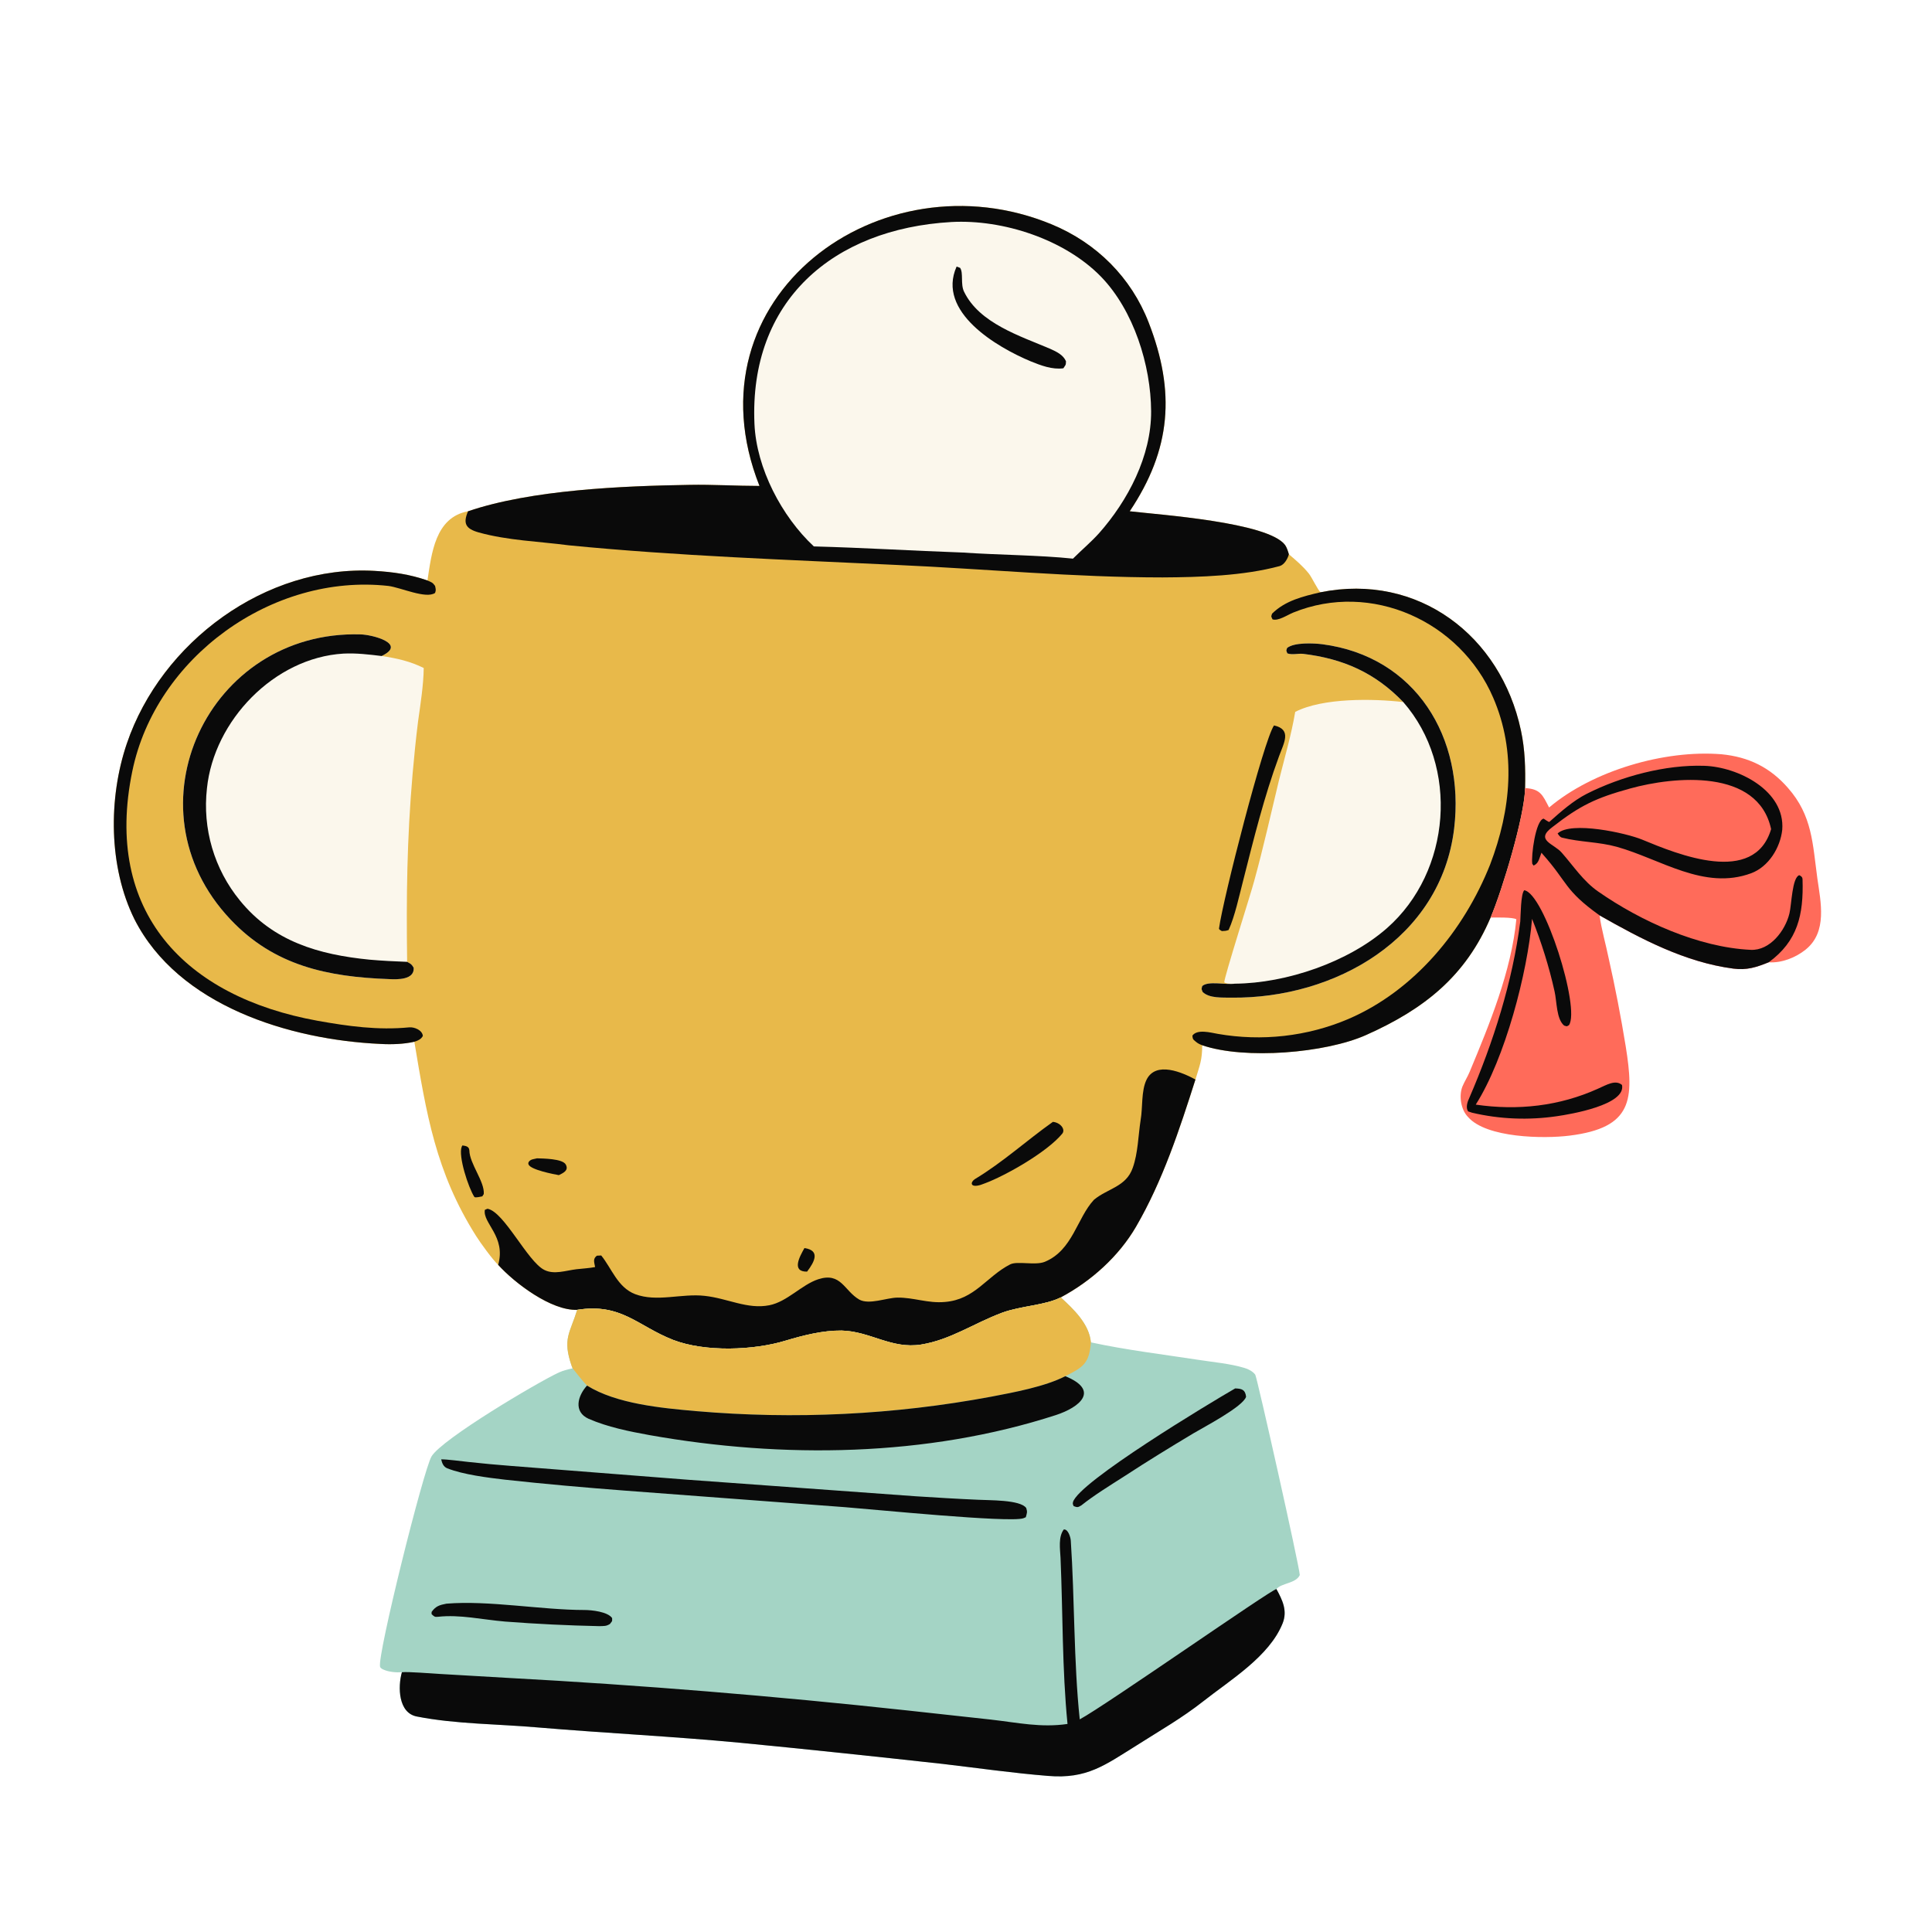
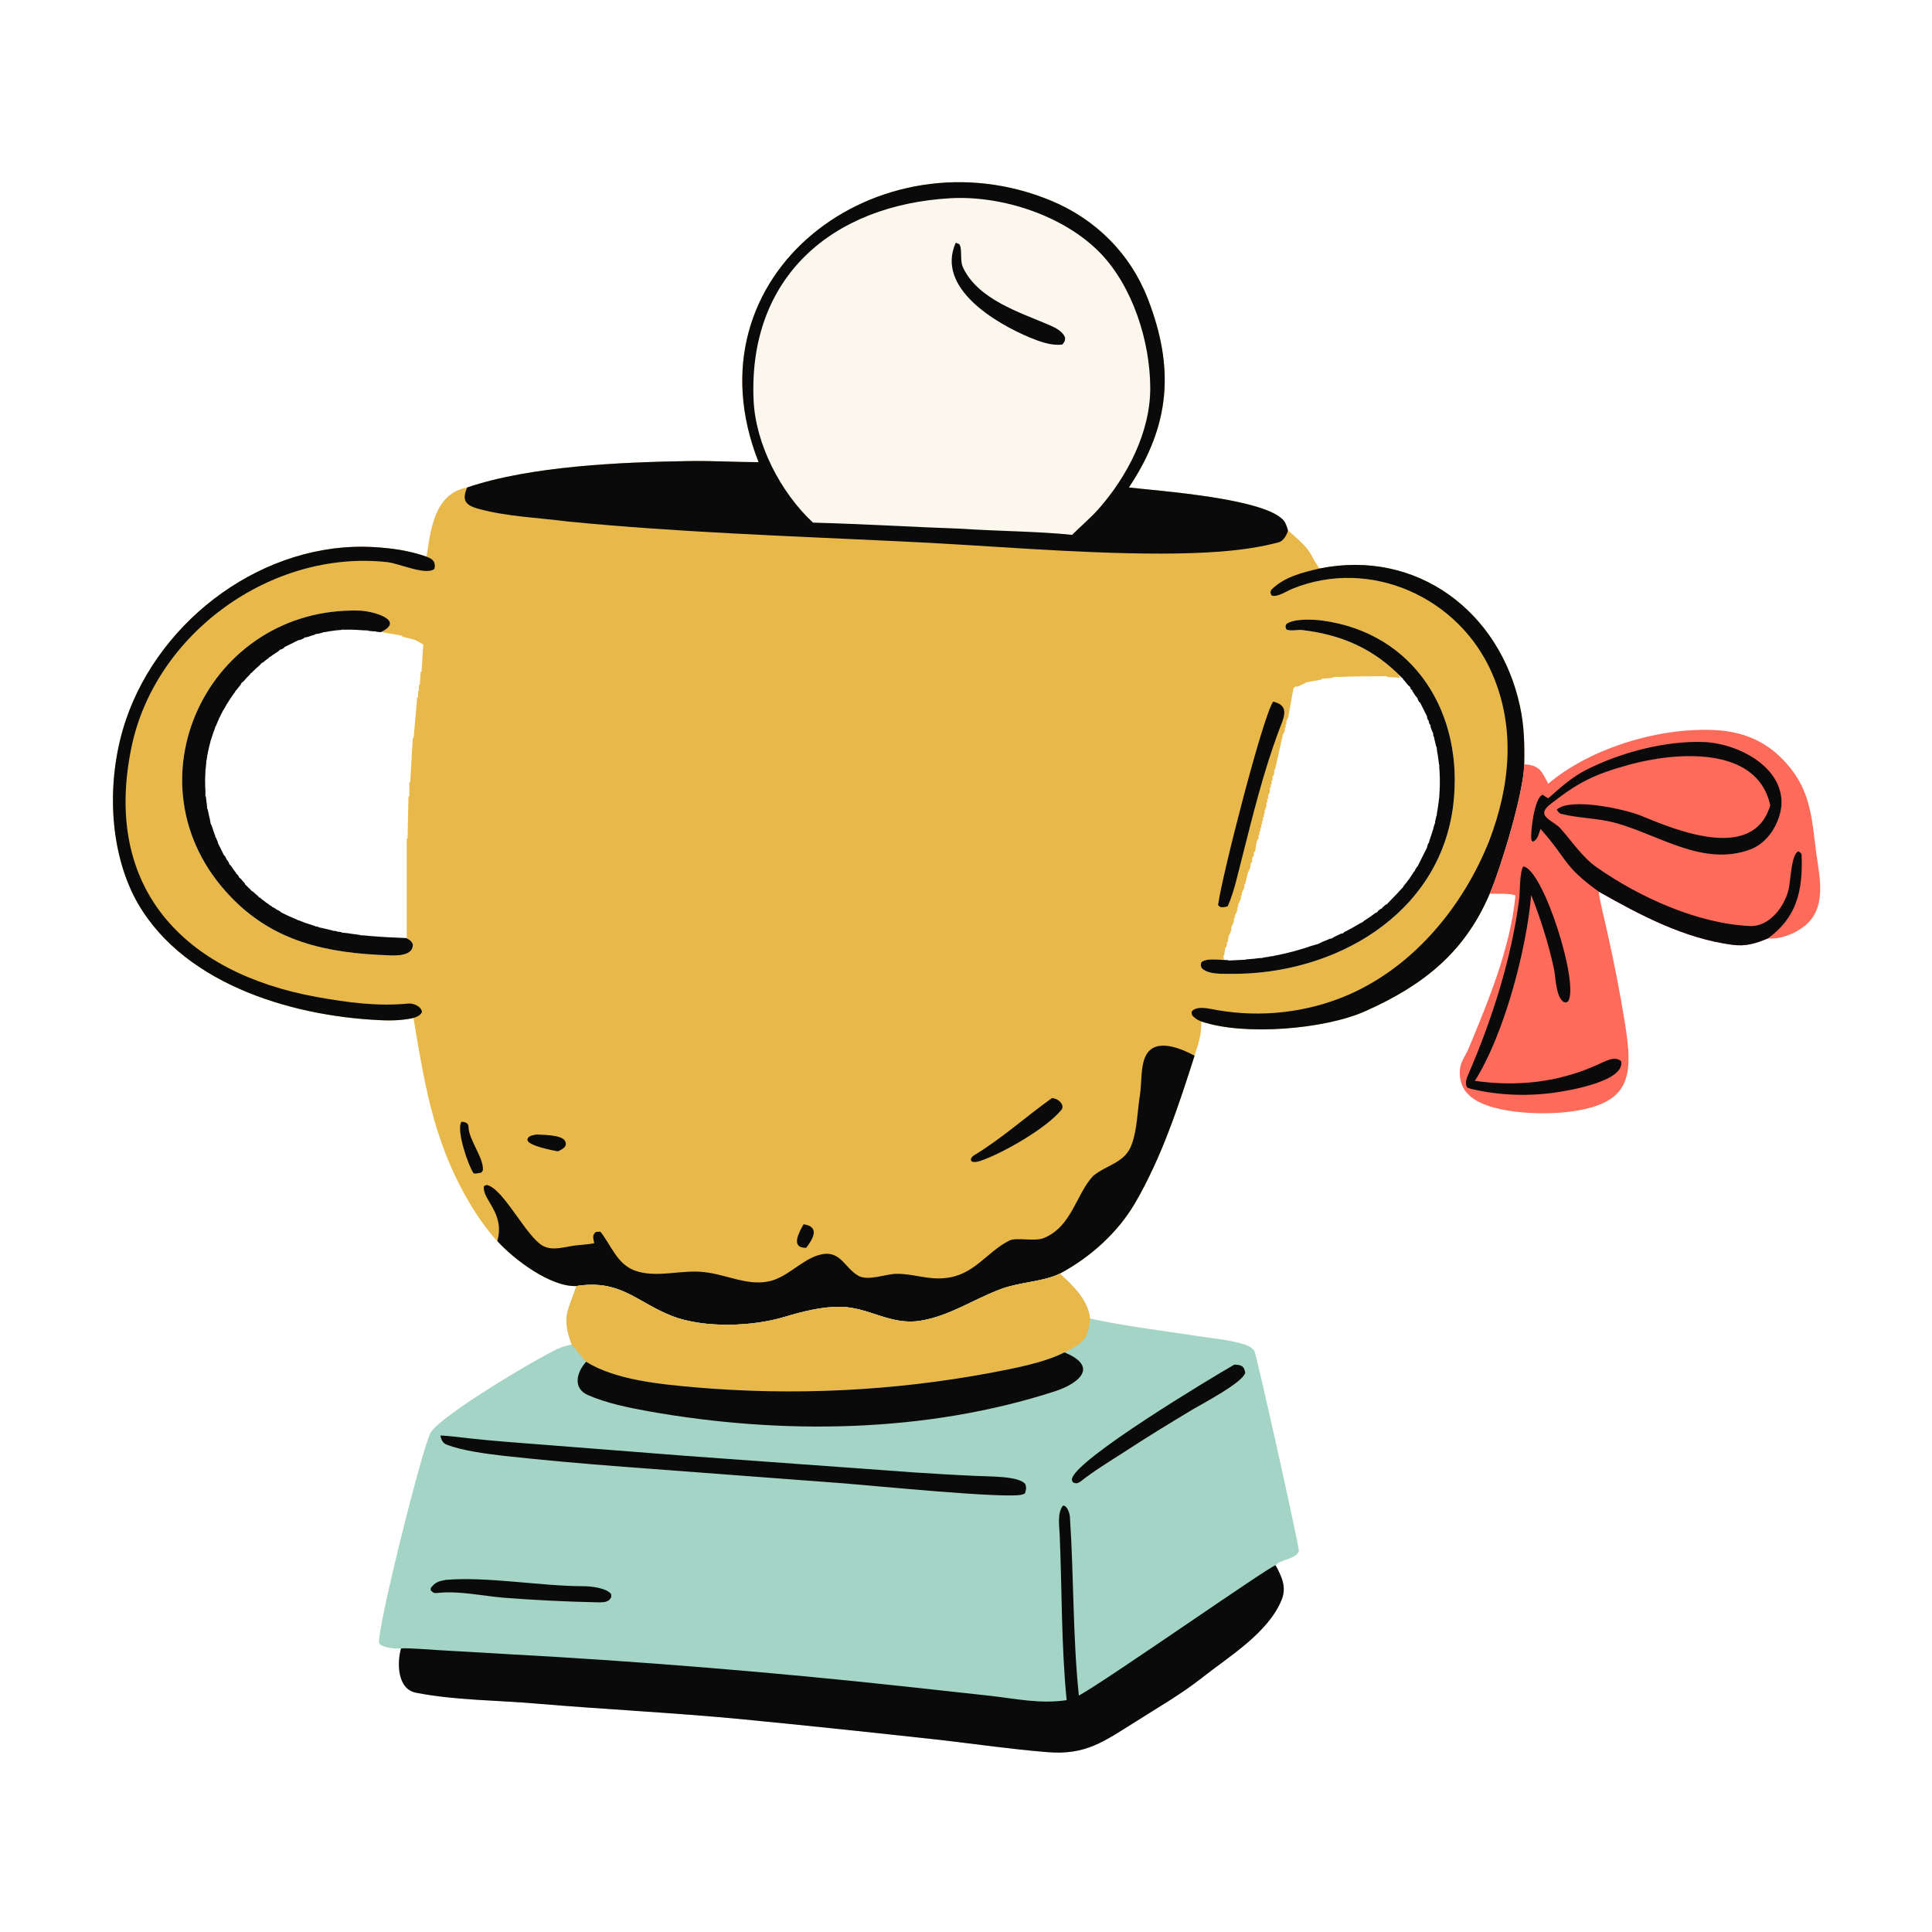
- <svg xmlns="http://www.w3.org/2000/svg" viewBox="100 19 885 885">
-   <path fill="#e8b94a" d="M447.9 241.6C413.7 155.2 503.4 89.3 581.8 121.8C602.3 130.3 618.2 146.1 626.2 166.8C638.5 198.5 636.5 224.8 617.5 253.2C631.1 254.8 681 258.2 688.7 268.7C689.5 269.9 690 271.5 690.4 272.9C693.7 275.7 696.9 278.4 699.6 281.8C701 283.6 703.6 289.2 704.9 290.3C749.6 281.3 787.5 310.2 796.7 353.6C798.6 362.4 798.8 371.1 798.6 380C798.4 392.8 788.1 426.9 782.8 439.3C771.4 466.1 752.5 481.2 725.8 493.1C707.3 501.4 670.2 504.5 650.7 497.8C650.7 504.6 649.6 506.9 647.6 513.5C640.3 536.4 632.6 559.9 620.4 580.9C612.5 594.5 599.8 605.9 585.9 613.3C578.6 617 567.9 617.1 559.1 620.3C546.2 625.1 535.5 632.7 522 634.9C508.4 637.1 498.6 628.8 485.5 628.5C476.9 628.4 467.9 630.7 459.9 633.1C445.2 637.6 423 638.4 408.4 632.8C392 626.4 384.7 615.8 364.4 619C352.6 619.5 335.8 606.8 328.2 598.4C325.7 596.1 319.9 588.1 318.1 585.2C299.5 555.8 295.3 529 289.8 496.2C285 497.3 279.3 497.5 274.3 497.2C232.6 495.3 181.7 479.7 161.6 440.1C149.7 416.1 149.6 384.6 158.1 359.6C173.9 313.1 221.7 277.7 271.5 280.5C280.1 281 287.8 282.1 295.8 284.9C297.7 272.6 299.3 256 314.4 253.2C343.5 243.3 385.3 241.6 416 241.1C426.1 240.9 437.5 241.6 447.9 241.6Z" />
+ <svg xmlns="http://www.w3.org/2000/svg" viewBox="100.4 29.9 885 885">
+   <defs>
+     <clipPath id="cup-gap1" clipPathUnits="userSpaceOnUse">
+       <path clip-rule="evenodd" d="M90 9H995V914H90ZM256.9 316.3L263.3 316.3L263.3 316.7L269 316.7L269 317.1L275 317.5L275.8 318.3L275.4 319.5L284.6 321.1L284.6 321.5L290.7 323.1L294.3 325.1L293.5 337.6L293.1 337.6L292.7 343.6L292.3 343.6L292.3 346.4L291.9 346.4L291.9 349.3L291.5 349.3L289.9 367.8L289.5 367.8L288.3 388.3L287.9 388.3L287.9 394.7L287.5 394.7L287.1 414L286.7 414L286.7 459.5L287.5 460.3L286.3 461.5L281 461.5L281 461.1L274.2 461.1L274.2 460.7L262.1 459.9L262.1 459.5L259.3 459.5L259.3 459.1L256.9 459.1L256.9 458.7L247.6 457.1L247.6 456.7L244.8 456.3L244.8 455.9L243.6 455.9L243.6 455.5L242.4 455.5L242.4 455.1L241.2 455.1L238.8 453.9L236.8 453.5L234.4 451.8L233.2 451.8L229.1 449.8L228.7 449L227.1 448.6L226.7 447.8L225.1 447.4L223.1 445.4L221.1 444.6L219.9 443L219.1 443L216.7 440.2L215.9 440.2L210.6 434.9L210.6 434.1L207.8 431.7L207.8 430.9L206.6 430.1L205.8 428.1L203.4 425.7L203 424.1L201 421.7L198.2 416L198.2 414.8L196.9 413.2L196.9 412L196.5 412L196.5 410.8L196.1 410.8L196.1 409.6L194.9 407.2L194.1 402.4L193.7 402.4L192.9 394.7L192.5 394.7L192.9 378.2L193.3 378.2L193.3 375.8L193.7 375.8L194.9 369L195.3 369L196.9 362.9L198.6 360.5L198.6 359.3L200.6 355.3L201.4 354.9L202.2 352.5L203 352.1L203 351.3L203.8 350.9L203.8 350.1L204.6 349.7L206.2 346.4L207.8 345.2L209 342.8L213 339.2L213 338.4L215.9 335.6L216.7 335.6L220.3 331.6L222.7 330.4L223.9 328.8L224.7 328.8L225.1 327.9L225.9 327.9L228.7 325.5L230.3 325.1L230.7 324.3L237.2 321.1L238.4 321.1L240 319.9L242.8 319.5L245.2 318.3L248.4 317.9L248.4 317.5L256.9 316.7Z" />
+     </clipPath>
+     <clipPath id="cup-gap1i" clipPathUnits="userSpaceOnUse">
+       <path clip-rule="evenodd" d="M90 9H995V914H90ZM256.9 318.3L269 318.7L269 319.1L272.6 319.1L272.6 319.5L275 319.5L275 319.9L277 319.5L277.4 320.3L279.4 319.9L279.8 320.7L281.8 320.7L281.8 321.1L283 320.7L283.4 321.5L284.6 321.1L285 321.9L289.9 323.1L292.7 324.7L293.5 324.3L293.9 326.3L294.3 326.3L293.9 330.4L293.5 330.4L293.9 333.6L293.1 334.8L293.5 337.6L292.7 338.4L292.7 340L293.1 340L292.3 341.2L292.7 343.6L291.9 344.4L292.3 346.4L291.5 347.3L291.5 348.9L291.9 348.9L291.1 350.1L291.5 352.9L290.7 353.7L291.1 356.1L290.3 357.3L290.7 359.7L289.9 360.9L290.3 363.7L289.5 365L289.5 367L289.9 367L289.5 369L289.1 369L289.5 372.2L288.7 373.4L289.1 377L288.3 378.6L288.7 382.3L287.9 383.5L288.3 388.3L287.5 389.9L287.5 393.1L287.9 393.1L287.5 396.7L287.1 396.7L287.5 402.8L287.1 402.8L287.1 405.2L286.7 405.2L287.1 414L286.7 414L286.7 417.7L286.3 417.7L286.3 430.9L286.7 430.9L286.3 459.5L265.3 458.3L265.3 457.9L256.9 457.1L256.9 456.7L254.9 456.7L254.9 456.3L252.9 456.3L252.9 455.9L246.4 454.7L246.4 454.3L244.8 454.3L244.8 453.9L240 452.6L239.2 451.8L236.8 451.4L234.4 449.8L233.2 449.8L229.1 447.8L228.7 447L227.1 446.6L226.7 445.8L225.1 445.4L224.7 444.6L223.9 444.6L223.1 443.4L222.3 443.4L219.9 441L219.1 441L216.7 438.2L215.9 438.2L212.6 434.9L212.6 434.1L209.8 431.7L209.8 430.9L208.6 430.1L207.8 428.1L205.4 425.7L205 424.1L204.2 423.7L203.8 422.1L203 421.7L200.2 416L200.2 414.8L199 413.2L199 412L198.6 412L198.6 410.8L198.2 410.8L198.2 409.6L196.9 407.2L195.7 400.4L195.3 400.4L194.9 394.7L194.5 394.7L194.5 382.3L194.9 382.3L194.9 378.2L195.3 378.2L195.3 375.8L195.7 375.8L196.9 369L197.3 369L199 362.9L200.6 360.5L200.6 359.3L202.6 355.3L203.4 354.9L204.2 352.5L205 352.1L205 351.3L205.8 350.9L205.8 350.1L208.2 347.3L208.2 346.4L209.8 345.2L211 342.8L215.1 339.2L215.1 338.4L216.7 337.6L220.3 333.6L222.7 332.4L223.9 330.8L224.7 330.8L225.1 330L225.9 330L228.7 327.5L230.3 327.1L230.7 326.3L237.2 323.1L238.4 323.1L240 321.9L242.8 321.5L245.2 320.3L248.4 319.9L248.4 319.5L256.9 318.7Z" />
+     </clipPath>
+     <clipPath id="cup-gap2" clipPathUnits="userSpaceOnUse">
+       <path clip-rule="evenodd" d="M90 9H995V914H90ZM742 338.4L742.8 338.4L745.2 340.8L745.2 341.6L747.3 343.2L747.3 344L748.5 344.8L748.5 345.6L749.3 346L749.3 346.9L751.7 349.7L752.1 351.3L752.9 351.7L756.1 358.1L756.1 359.3L757.7 362.1L758.9 367.4L759.7 368.6L759.7 370.6L760.1 370.6L760.5 374.2L760.9 374.2L760.9 377L761.3 377L761.3 380.2L761.7 380.2L761.7 395.5L761.3 395.5L760.5 403.6L760.1 403.6L759.7 407.2L758.9 408.4L758.9 410L758.5 410L756.9 416L756.1 416.8L756.1 418.1L751.7 426.9L750.9 427.3L750.5 428.9L749.7 429.3L748.1 432.5L746.9 433.3L746.9 434.1L745.2 435.4L745.2 436.2L735.6 446.2L734.8 446.2L731.2 449.8L729.2 450.6L728.3 451.8L727.5 451.8L724.7 454.3L721.1 455.9L720.7 456.7L710.2 461.9L709 461.9L707.4 463.1L705 463.5L704.2 464.3L703 464.3L703 464.7L701.8 464.7L701.8 465.1L700.6 465.1L700.6 465.5L699.4 465.5L699.4 465.9L698.2 465.9L695.8 467.1L692.5 467.5L692.5 467.9L689.7 468.3L689.7 468.7L683.7 469.5L683.7 469.9L675.7 470.8L675.7 471.2L663.2 472L662 471.2L661.2 471.6L659.6 469.5L661.2 469.5L660.8 467.5L661.2 467.5L661.6 464.3L662.4 463.1L662.4 461.5L662.8 461.5L663.2 458.7L664.4 456.3L664.4 454.7L665.6 452.2L665.6 450.6L666 450.6L666 449.4L667.2 447L667.2 445.4L667.6 445.4L667.6 444.2L668.8 441.8L668.8 440.2L669.2 440.2L669.2 439L670.4 436.6L670.4 434.9L670.8 434.9L672 429.7L673.2 427.3L673.2 425.7L674 424.5L674 422.9L674.8 421.7L674.8 420.1L675.3 420.1L676.1 415.2L676.9 414L676.9 412.4L677.3 412.4L677.3 410.8L677.7 410.8L677.7 409.2L678.1 409.2L678.1 407.6L678.5 407.6L678.5 406L678.9 406L678.9 404.4L679.3 404.4L679.3 402.8L679.7 402.8L679.7 401.2L680.5 399.5L680.5 397.5L680.9 397.5L680.9 395.9L681.3 395.9L681.3 394.3L682.1 392.7L682.1 390.7L682.5 390.7L682.5 389.1L682.9 389.1L682.9 387.5L683.3 387.5L683.3 385.9L684.1 384.3L684.1 382.3L684.5 382.3L688.1 366.2L688.9 365L688.9 363.3L689.3 363.3L689.3 361.7L689.7 361.7L689.7 360.1L690.5 358.5L692.9 345.2L693.8 344.4L695 344.4L699 342.4L705.8 341.2L705.8 340.8L711.1 340.4L711.1 340L735.6 339.6L735.6 340L742 340.4L741.2 339.6Z" />
+     </clipPath>
+     <clipPath id="cup-gap2i" clipPathUnits="userSpaceOnUse">
+       <path clip-rule="evenodd" d="M90 9H995V914H90ZM715.5 339.6L717.1 339.6L717.1 340L718.7 340L718.7 339.6L734.4 340L734.4 339.6L735.6 339.6L735.6 340L738.4 340L738.4 340.4L739.6 340.4L739.6 340L742.8 340.4L743.2 341.6L746.5 344.8L746.5 345.6L747.3 346L747.3 346.9L749.7 349.7L750.1 351.3L750.9 351.7L754.1 358.1L754.1 359.3L754.9 360.1L754.9 361.3L755.7 362.1L755.7 363.3L756.9 365.8L756.9 367.4L757.3 367.4L757.7 370.6L758.5 372.2L759.3 380.2L759.7 380.2L759.7 395.5L759.3 395.5L758.5 403.6L758.1 403.6L757.7 407.2L756.9 408.4L756.9 410L756.5 410L754.9 416L754.1 416.8L754.1 418.1L749.7 426.9L748.9 427.3L748.5 428.9L747.7 429.3L746 432.5L744.8 433.3L744.8 434.1L743.2 435.4L743.2 436.2L735.6 444.2L734.8 444.2L733.2 446.2L732.4 446.2L731.2 447.8L729.2 448.6L728.3 449.8L727.5 449.8L724.7 452.2L716.7 456.3L715.5 457.5L714.3 457.5L710.2 459.9L709 459.9L704.2 462.3L688.9 466.7L683.7 467.5L683.7 467.9L681.3 467.9L681.3 468.3L678.9 468.3L678.9 468.7L671.2 469.1L671.2 469.5L663.2 469.9L662 469.1L661.2 469.5L660.8 468.3L661.2 468.3L661.6 465.1L662 465.1L662.4 462.3L663.2 461.1L663.2 459.5L663.6 459.5L663.2 458.7L664 458.3L664 456.7L664.8 455.5L664.4 454.7L665.2 454.3L665.2 453.1L665.6 453.1L665.6 451.4L666 451.4L665.6 450.6L666.4 450.2L666.8 447.4L667.6 446.2L667.2 445.4L668 445L668 443.8L668.4 443.8L668.4 442.2L669.2 441L668.8 440.2L669.6 439.8L669.6 438.6L670 438.6L670 437L670.8 435.8L670.4 434.9L671.2 434.5L671.2 433.3L671.6 433.3L671.6 431.7L672.4 430.5L672 429.7L672.8 429.3L672.8 428.1L673.2 428.1L673.2 426.5L673.6 426.5L673.2 425.7L674 425.3L674 423.7L674.4 423.7L674 422.9L674.8 422.5L674.8 420.9L675.3 420.9L675.3 419.3L676.1 417.7L675.7 416.8L676.5 416.4L676.1 415.2L676.9 414.8L676.9 413.2L677.7 411.6L677.3 410.8L678.1 410L678.1 408.4L678.5 408.4L678.5 406.8L678.9 406.8L678.9 405.2L679.3 405.2L679.3 403.6L679.7 403.6L679.7 402L680.1 402L680.1 400.4L680.9 398.7L680.5 397.5L681.3 396.7L680.9 395.9L681.7 395.1L681.7 393.5L682.5 391.9L682.1 390.7L682.9 390.3L682.5 389.1L683.3 388.3L682.9 387.5L683.7 386.7L683.7 385.1L684.5 383.5L684.1 382.3L684.9 381.8L684.5 380.6L685.3 379.8L684.9 379L685.7 378.2L685.7 376.6L686.1 376.6L686.1 375L686.5 375L686.5 373.4L687.3 371.8L686.9 371L688.1 368.6L687.7 367.8L688.5 367.4L688.1 366.2L688.9 365.8L688.9 364.1L689.3 364.1L689.3 362.5L689.7 362.5L689.7 360.9L690.1 360.9L690.1 359.3L690.9 357.7L690.5 356.5L691.3 356.1L690.9 354.9L692.1 352.5L691.7 351.3L692.5 350.5L692.1 349.3L692.9 348.5L692.5 347.7L693.4 346.4L692.9 345.2L693.8 344.4L695.4 344.4L696.6 343.2L700.6 342.4L701.8 341.6L703.8 341.6L703.8 341.2L704.6 341.6L704.6 341.2L708.2 340.8L708.2 340.4L709.4 340.8L711.1 340L713.1 340.4L713.1 340L715.5 340Z" />
+     </clipPath>
+   </defs>
+   <g clip-path="url(#cup-gap1)">
+     <g clip-path="url(#cup-gap2)">
+       <path fill="#e8b94a" d="M447.9 241.6C413.7 155.2 503.4 89.3 581.8 121.8C602.3 130.3 618.2 146.1 626.2 166.8C638.5 198.5 636.5 224.8 617.5 253.2C631.1 254.8 681 258.2 688.7 268.7C689.5 269.9 690 271.5 690.4 272.9C693.7 275.7 696.9 278.4 699.6 281.8C701 283.6 703.6 289.2 704.9 290.3C749.6 281.3 787.5 310.2 796.7 353.6C798.6 362.4 798.8 371.1 798.6 380C798.4 392.8 788.1 426.9 782.8 439.3C771.4 466.1 752.5 481.2 725.8 493.1C707.3 501.4 670.2 504.5 650.7 497.8C650.7 504.6 649.6 506.9 647.6 513.5C640.3 536.4 632.6 559.9 620.4 580.9C612.5 594.5 599.8 605.9 585.9 613.3C578.6 617 567.9 617.1 559.1 620.3C546.2 625.1 535.5 632.7 522 634.9C508.4 637.1 498.6 628.8 485.5 628.5C476.9 628.4 467.9 630.7 459.9 633.1C445.2 637.6 423 638.4 408.4 632.8C392 626.4 384.7 615.8 364.4 619C352.6 619.5 335.8 606.8 328.2 598.4C325.7 596.1 319.9 588.1 318.1 585.2C299.5 555.8 295.3 529 289.8 496.2C285 497.3 279.3 497.5 274.3 497.2C232.6 495.3 181.7 479.7 161.6 440.1C149.7 416.1 149.6 384.6 158.1 359.6C173.9 313.1 221.7 277.7 271.5 280.5C280.1 281 287.8 282.1 295.8 284.9C297.7 272.6 299.3 256 314.4 253.2C343.5 243.3 385.3 241.6 416 241.1C426.1 240.9 437.5 241.6 447.9 241.6Z" />
+     </g>
+   </g>
  <path fill="#0a0a0a" d="M447.9 241.6C413.7 155.2 503.4 89.3 581.8 121.8C602.3 130.3 618.2 146.1 626.2 166.8C638.5 198.5 636.5 224.8 617.5 253.2C631.1 254.8 681 258.2 688.7 268.7C689.5 269.9 690 271.5 690.4 272.9C689.9 274.9 688.3 277.7 686.2 278.3C669.6 282.8 649.6 283.4 632.6 283.5C592 283.5 551.5 279.6 511 277.8C460.9 275.4 410.5 273.7 360.6 268.8C346.9 267 332.6 266.6 319.3 262.9C313.3 261.2 312 258.8 314.4 253.2C343.5 243.3 385.3 241.6 416 241.1C426.1 240.9 437.5 241.6 447.9 241.6Z" />
  <path fill="#fbf7ec" d="M535.8 120.7C559.5 119.4 587.8 128.7 604.4 145.8C619.3 161.2 627.2 186.3 627.3 207.4C627.4 227.9 616.7 248.3 603.4 263.3C599.7 267.4 595.4 271 591.5 274.9C576.4 273.3 556.7 273.2 540.9 272.1C518.2 271.3 495.6 269.9 472.8 269.3C458.1 255.6 446.5 233.5 445.6 213.2C443.1 156.8 481.6 123.8 535.8 120.7Z" />
  <path fill="#0a0a0a" d="M538.2 141.1L539.8 141.7C541.4 144 539.9 149.1 541.6 152.6C548.6 167.1 567.3 172.9 581.1 178.8C584 180.1 587.1 181.6 588.3 184.5C588.2 186.5 588.3 185.8 587.1 187.7C582 188.4 576.8 186.4 572.1 184.5C556.8 178.1 528.9 161.9 538.2 141.1Z" />
  <path fill="#0a0a0a" d="M328.2 598.4C331.9 585.4 321 579.3 322.1 573.2L323.3 572.7C330.9 574 341.6 596.8 349.3 600.7C353.8 603 359.1 601 364.1 600.4C366.7 600.1 370.2 599.9 372.6 599.4C372.2 597.1 371.5 595.7 373.4 594.2C374 594.2 374.7 594.1 375.4 594.1C380.2 600 382.9 608.7 390.9 611.8C400.9 615.6 412.2 611.4 422.8 612.6C433.2 613.7 442.4 618.9 452.4 616.9C460.6 615.3 467.2 607.5 474.8 605C485.3 601.6 486.7 610.3 493.6 614.3C498.1 616.8 506 613.5 511 613.4C518.6 613.3 525 616.1 532.8 615.4C546.6 614.3 551.8 603.8 562.7 598.2C566 596.5 574.2 598.8 578.6 597C591.4 591.7 593.3 577 601.1 568.6C607.3 563.4 615.9 562.7 618.9 553.9C621.3 547.2 621.4 539.1 622.5 532C623.5 526.4 622.7 518.7 625.2 513.6C629.5 504.9 641.7 510.3 647.6 513.5C640.3 536.4 632.6 559.9 620.4 580.9C612.5 594.5 599.8 605.9 585.9 613.3C578.6 617 567.9 617.1 559.1 620.3C546.2 625.1 535.5 632.7 522 634.9C508.4 637.1 498.6 628.8 485.5 628.5C476.9 628.4 467.9 630.7 459.9 633.1C445.2 637.6 423 638.4 408.4 632.8C392 626.4 384.7 615.8 364.4 619C352.6 619.5 335.8 606.8 328.2 598.4Z" />
-   <path fill="#0a0a0a" d="M704.9 290.3C749.6 281.3 787.5 310.2 796.7 353.6C798.6 362.4 798.8 371.1 798.6 380C798.4 392.8 788.1 426.9 782.8 439.3C771.4 466.1 752.5 481.2 725.8 493.1C707.3 501.4 670.2 504.5 650.7 497.8C649.6 497.4 648.6 496.9 647.8 496.2C646.3 495 646.4 494.9 646.2 493.4C648.4 490.3 654.5 492 657.9 492.6C678 496.1 698.8 493.8 717.6 485.8C747.9 472.8 770.6 445.2 782.6 415C792.2 389.8 794.7 363.4 784 338.6C768.9 303.5 728.1 285.1 692.4 299.6C689.7 300.7 685.5 303.6 682.9 302.7C682.2 301 682.2 301.8 682.7 300.1C688.8 294.1 696.8 292.2 704.9 290.3Z" />
-   <path fill="#0a0a0a" d="M289.8 496.2C285 497.3 279.3 497.5 274.3 497.2C232.6 495.3 181.7 479.7 161.6 440.1C149.7 416.1 149.6 384.6 158.1 359.6C173.9 313.1 221.7 277.7 271.5 280.5C280.1 281 287.8 282.1 295.8 284.9C297.6 285.7 298.2 285.8 299.3 287.4C299.6 288.9 299.8 289.2 299.3 290.6C295.2 293.5 283.5 288.1 277.9 287.4C224.6 281.5 171.3 320.2 160.6 372.3C147.3 436.7 184.7 475.6 245.5 486.6C259.5 489.1 273.1 491 287.5 489.6C289.7 489.4 293.4 490.8 293.7 493.5C293 495 291.4 495.7 289.8 496.2Z" />
-   <path fill="#fbf7ec" d="M286.5 459.6C288.3 460.6 288.5 460.6 289.5 462.3C289.9 467.9 282 467.7 278.2 467.5C250.1 466.5 225.6 461.4 205.6 440.2C157 388.9 195.5 307.6 265.1 309.6C270.6 309.7 286.6 313.9 274.8 319.5C281.6 320.5 287.9 321.9 294.1 325C294 332.9 292.6 341.6 291.5 349.5C290.5 357.5 289.7 365.5 289 373.5C286.4 403.8 286.1 429.3 286.5 459.6Z" />
-   <path fill="#0a0a0a" d="M286.5 459.6C288.3 460.6 288.5 460.6 289.5 462.3C289.9 467.9 282 467.7 278.2 467.5C250.1 466.5 225.6 461.4 205.6 440.2C157 388.9 195.5 307.6 265.1 309.6C270.6 309.7 286.6 313.9 274.8 319.5C269 318.8 263.2 318.1 257.3 318.4C225.6 320.3 198 349.1 194.8 380.1C192.7 398.6 198.1 417.1 209.9 431.5C225.2 450.3 246 456.3 269.3 458.6C275 459.1 280.8 459.4 286.5 459.6Z" />
-   <path fill="#fbf7ec" d="M742.8 340.6C729.9 327.2 715.3 320.7 696.8 318.5C694.5 318.3 692 319.1 689.7 318.3C689.1 316.6 689.1 317.4 689.6 315.8C692.9 313.2 701.6 313.6 705.7 314.1C748.6 319.7 771.1 357 766.1 398.6C760 449 711.5 476.5 664.1 476C660 475.9 654 476.4 650.9 473.4C650.3 471.7 650.3 472.5 650.7 470.7C653.4 468.2 661.3 470.2 665.7 469.6C663.9 469.6 662.2 469.8 660.8 469C660.7 466.8 673.1 428 674.5 422.6C678.7 407.4 682.1 392 685.8 376.7C688.4 366.2 691.5 355.8 693.3 345.1C705.9 338.6 729 339 742.8 340.6Z" />
-   <path fill="#0a0a0a" d="M742.8 340.6C729.9 327.2 715.3 320.7 696.8 318.5C694.5 318.3 692 319.1 689.7 318.3C689.1 316.6 689.1 317.4 689.6 315.8C692.9 313.2 701.6 313.6 705.7 314.1C748.6 319.7 771.1 357 766.1 398.6C760 449 711.5 476.5 664.1 476C660 475.9 654 476.4 650.9 473.4C650.3 471.7 650.3 472.5 650.7 470.7C653.4 468.2 661.3 470.2 665.7 469.6C689.3 469.4 717.7 459.7 735.4 444.1C764.8 418.2 768.5 370 742.8 340.6Z" />
-   <path fill="#0a0a0a" d="M683.6 351.3C691.9 353.2 688.1 359.3 685.9 365.4C679 384.1 674.3 403.3 669.4 422.6C667.6 429.5 665.7 438.6 662.8 445C661.3 445.5 661.4 445.4 659.7 445.5C659.1 445.1 658.4 444.9 658.4 444.3C660.2 430.9 678.9 358 683.6 351.3Z" />
+   <g clip-path="url(#cup-gap2i)">
+     <path fill="#0a0a0a" d="M704.9 290.3C749.6 281.3 787.5 310.2 796.7 353.6C798.6 362.4 798.8 371.1 798.6 380C798.4 392.8 788.1 426.9 782.8 439.3C771.4 466.1 752.5 481.2 725.8 493.1C707.3 501.4 670.2 504.5 650.7 497.8C649.6 497.4 648.6 496.9 647.8 496.2C646.3 495 646.4 494.9 646.2 493.4C648.4 490.3 654.5 492 657.9 492.6C678 496.1 698.8 493.8 717.6 485.8C747.9 472.8 770.6 445.2 782.6 415C792.2 389.8 794.7 363.4 784 338.6C768.9 303.5 728.1 285.1 692.4 299.6C689.7 300.7 685.5 303.6 682.9 302.7C682.2 301 682.2 301.8 682.7 300.1C688.8 294.1 696.8 292.2 704.9 290.3Z" />
+   </g>
+   <g clip-path="url(#cup-gap1i)">
+     <path fill="#0a0a0a" d="M289.8 496.2C285 497.3 279.3 497.5 274.3 497.2C232.6 495.3 181.7 479.7 161.6 440.1C149.7 416.1 149.6 384.6 158.1 359.6C173.9 313.1 221.7 277.7 271.5 280.5C280.1 281 287.8 282.1 295.8 284.9C297.6 285.7 298.2 285.8 299.3 287.4C299.6 288.9 299.8 289.2 299.3 290.6C295.2 293.5 283.5 288.1 277.9 287.4C224.6 281.5 171.3 320.2 160.6 372.3C147.3 436.7 184.7 475.6 245.5 486.6C259.5 489.1 273.1 491 287.5 489.6C289.7 489.4 293.4 490.8 293.7 493.5C293 495 291.4 495.7 289.8 496.2Z" />
+   </g>
+   <g clip-path="url(#cup-gap1)">
+     <path fill="#fbf7ec" d="M286.5 459.6C288.3 460.6 288.5 460.6 289.5 462.3C289.9 467.9 282 467.7 278.2 467.5C250.1 466.5 225.6 461.4 205.6 440.2C157 388.9 195.5 307.6 265.1 309.6C270.6 309.7 286.6 313.9 274.8 319.5C281.6 320.5 287.9 321.9 294.1 325C294 332.9 292.6 341.6 291.5 349.5C290.5 357.5 289.7 365.5 289 373.5C286.4 403.8 286.1 429.3 286.5 459.6Z" />
+   </g>
+   <g clip-path="url(#cup-gap1i)">
+     <path fill="#0a0a0a" d="M286.5 459.6C288.3 460.6 288.5 460.6 289.5 462.3C289.9 467.9 282 467.7 278.2 467.5C250.1 466.5 225.6 461.4 205.6 440.2C157 388.9 195.5 307.6 265.1 309.6C270.6 309.7 286.6 313.9 274.8 319.5C269 318.8 263.2 318.1 257.3 318.4C225.6 320.3 198 349.1 194.8 380.1C192.7 398.6 198.1 417.1 209.9 431.5C225.2 450.3 246 456.3 269.3 458.6C275 459.1 280.8 459.4 286.5 459.6Z" />
+   </g>
+   <g clip-path="url(#cup-gap2)">
+     <path fill="#fbf7ec" d="M742.8 340.6C729.9 327.2 715.3 320.7 696.8 318.5C694.5 318.3 692 319.1 689.7 318.3C689.1 316.6 689.1 317.4 689.6 315.8C692.9 313.2 701.6 313.6 705.7 314.1C748.6 319.7 771.1 357 766.1 398.6C760 449 711.5 476.5 664.1 476C660 475.9 654 476.4 650.9 473.4C650.3 471.7 650.3 472.5 650.7 470.7C653.4 468.2 661.3 470.2 665.7 469.6C663.9 469.6 662.2 469.8 660.8 469C660.7 466.8 673.1 428 674.5 422.6C678.7 407.4 682.1 392 685.8 376.7C688.4 366.2 691.5 355.8 693.3 345.1C705.9 338.6 729 339 742.8 340.6Z" />
+   </g>
+   <g clip-path="url(#cup-gap2i)">
+     <path fill="#0a0a0a" d="M742.8 340.6C729.9 327.2 715.3 320.7 696.8 318.5C694.5 318.3 692 319.1 689.7 318.3C689.1 316.6 689.1 317.4 689.6 315.8C692.9 313.2 701.6 313.6 705.7 314.1C748.6 319.7 771.1 357 766.1 398.6C760 449 711.5 476.5 664.1 476C660 475.9 654 476.4 650.9 473.4C650.3 471.7 650.3 472.5 650.7 470.7C653.4 468.2 661.3 470.2 665.7 469.6C689.3 469.4 717.7 459.7 735.4 444.1C764.8 418.2 768.5 370 742.8 340.6Z" />
+   </g>
+   <g clip-path="url(#cup-gap2i)">
+     <path fill="#0a0a0a" d="M683.6 351.3C691.9 353.2 688.1 359.3 685.9 365.4C679 384.1 674.3 403.3 669.4 422.6C667.6 429.5 665.7 438.6 662.8 445C661.3 445.5 661.4 445.4 659.7 445.5C659.1 445.1 658.4 444.9 658.4 444.3C660.2 430.9 678.9 358 683.6 351.3Z" />
+   </g>
  <path fill="#0a0a0a" d="M582.3 532.9C585.7 533.2 588.2 536.3 586.6 538.3C579.5 546.9 560.4 557.6 551.3 561L549.4 561.7L549.1 561.8C544.3 563.2 544.4 560.5 546.6 559.1C559.4 551.4 570.3 541.4 582.3 532.9Z" />
  <path fill="#0a0a0a" d="M311.8 543.7C312.9 543.9 314.9 543.9 315 546C315.1 552.1 322.1 560.3 321.6 566C321.6 565.9 320.3 568.1 320.9 567C320.5 567.1 317.7 567.8 317.3 567.3C314.6 563.2 309.8 548.5 311.5 544.3L311.8 543.7Z" />
  <path fill="#0a0a0a" d="M346 549.6C348.6 549.7 357.8 549.7 359.2 552.5C360.6 555.2 358 556.3 356 557.3C353.8 556.9 343.1 554.9 342.1 552.4C341.6 551.2 343.1 550.2 344.2 550L346 549.6Z" />
  <path fill="#0a0a0a" d="M468.5 590.7C475.8 591.8 473.2 596.9 469.7 601.5C462.4 601.6 466.3 594.6 468.5 590.7Z" />
  <path fill="#a4d4c5" d="M364.4 619C384.7 615.8 392 626.4 408.4 632.8C423 638.4 445.2 637.6 459.9 633.1C467.9 630.7 476.9 628.4 485.5 628.5C498.6 628.8 508.4 637.1 522 634.9C535.5 632.7 546.2 625.1 559.1 620.3C567.9 617.1 578.6 617 585.9 613.3C591.7 618.6 599 625.5 599.7 633.9C615.9 637.4 632.6 639.4 648.9 641.9C655.9 643 663.3 643.6 670 645.6C671.8 646.1 673.9 647.2 675 648.7C675.8 649.8 695.2 736.3 695.4 740.5C693.6 744.4 687 744.1 684.7 746.9C687.4 751.9 689.9 756.8 687.5 762.7C681.4 777.8 663.5 788.6 651.2 798.3C641.3 806.1 631.2 811.8 620.7 818.5C606.2 827.5 598 834 580.1 832.5C563.9 831.2 548 828.9 531.8 827C500.9 823.6 469.9 820.3 438.9 817.3C408.2 814.4 377.2 812.9 346.4 810.3C328.2 808.7 308.8 808.8 291 805.3C282.4 803.7 282.2 791.7 284.1 785C281.6 785.2 278.2 784.9 275.9 783.9C275.3 783.7 274.3 783.2 274.1 782.5C272.7 777.5 294 692.2 297.7 686.1C302.6 678.1 345.9 652.4 356 647.7C358 646.8 360.1 646.3 362.3 645.8L362.1 645.3L361.8 644.5C357.6 632.2 361.1 629.7 364.4 619Z" />
  <path fill="#0a0a0a" d="M589 808.7C586.5 783.4 586.9 757.9 585.8 732.6C585.6 728.6 584.7 723 587.3 719.6C589.3 719.4 590.4 723.2 590.5 724.7C592.3 751.5 591.8 780 594.6 806.6C606.5 800.2 682 747.3 684.7 746.9C687.4 751.9 689.9 756.8 687.5 762.7C681.4 777.8 663.5 788.6 651.2 798.3C641.3 806.1 631.2 811.8 620.7 818.5C606.2 827.5 598 834 580.1 832.5C563.9 831.2 548 828.9 531.8 827C500.9 823.6 469.9 820.3 438.9 817.3C408.2 814.4 377.2 812.9 346.4 810.3C328.2 808.7 308.8 808.8 291 805.3C282.4 803.7 282.2 791.7 284.1 785C287.1 784.7 297.8 785.6 301.6 785.8L332.6 787.6C393.7 790.9 454.7 795.9 515.5 802.5L553.9 806.7C566.2 808.1 576.8 810.5 589 808.7Z" />
  <path fill="#e8b94a" d="M364.4 619C384.7 615.8 392 626.4 408.4 632.8C423 638.4 445.2 637.6 459.9 633.1C467.9 630.7 476.9 628.4 485.5 628.5C498.6 628.8 508.4 637.1 522 634.9C535.5 632.7 546.2 625.1 559.1 620.3C567.9 617.1 578.6 617 585.9 613.3C591.7 618.6 599 625.5 599.7 633.9C599 643.6 596.1 645.3 588 649.4C578.6 654.2 564.5 656.8 554 658.8C509.5 667.1 464 669.3 418.8 665.4C403 664 382.4 662.1 368.9 653.7C366.6 651.3 364.4 648.4 362.3 645.8L362.1 645.3L361.8 644.5C357.6 632.2 361.1 629.7 364.4 619Z" />
  <path fill="#0a0a0a" d="M588 649.4C603.9 655.9 594.7 663.6 583.7 667.2C524.5 686.4 458.5 687.2 397.6 676.4C388.2 674.7 378.3 672.7 369.6 668.9C362.6 665.7 364.6 658.4 368.9 653.7C382.4 662.1 403 664 418.8 665.4C464 669.3 509.5 667.1 554 658.8C564.5 656.8 578.6 654.2 588 649.4Z" />
  <path fill="#0a0a0a" d="M302.1 687.5C304.3 687.4 311.9 688.4 314.7 688.7C321.1 689.4 327.6 690 334.1 690.5L414.7 696.8L519.4 704.4C528.9 705 538.5 705.6 548 706C552.8 706.3 567.4 705.9 570.1 709.8C570.7 711.7 570.4 712.1 569.9 714C569.4 714.2 569.3 714.3 568.7 714.5C562.1 716.6 500.1 710.4 487.1 709.4L386.1 701.8C367.8 700.4 349.5 698.8 331.3 696.8C323.6 695.9 312.2 694.5 304.9 691.6C303.1 690.9 302.5 689.2 302.1 687.5Z" />
  <path fill="#0a0a0a" d="M665.8 655C668.8 655.1 670.4 655.5 670.8 658.8C669.5 663.3 651.5 672.7 646.8 675.5C636.1 681.9 625.5 688.4 615.1 695.2C608.7 699.3 601.2 703.9 595.3 708.6C593.7 709.6 593.4 709.5 591.8 708.9C591.5 708.1 591.3 708 591.5 707.1C594 697.9 654.5 661.5 665.8 655Z" />
  <path fill="#0a0a0a" d="M304.5 753.6C323.8 752 348.1 756.5 367.7 756.5C371.1 756.5 378.4 757.3 380.4 760.2C380.4 762.1 380.6 761.2 379.4 762.9C377.6 764 376.8 763.8 374.6 763.9C360.2 763.6 345.8 762.9 331.4 761.8C320.8 760.9 310.7 758.5 300.7 759.6C299.1 759.8 298.9 759.5 297.7 758.4L297.7 757.4C299.6 754.7 301.4 754.2 304.5 753.6Z" />
  <path fill="#ff6b5a" d="M809.6 388.9C829.6 372 862.4 362.4 888.5 364.5C901 365.7 910.8 370.5 919 379.9C930.2 392.6 930.3 405.4 932.5 421.5C934 432.1 937.2 445.9 927.1 454C922.5 457.7 916.1 460.2 910.2 459.8C904.5 462.1 900.2 463.5 894 462.7C871.9 459.8 851.7 449.1 832.7 438.3L832.8 438.8C833.4 443.8 835.8 452.5 836.9 458C839.9 471.3 842.5 484.8 844.7 498.3C848.6 522.7 847.9 535.6 819 539.2C807.2 540.7 780.9 540.3 772.5 530.7C769.2 527.4 768.2 521 769.9 516.7C770.8 514.5 772.3 512.2 773.2 510C782.3 488.2 792.3 463.9 794.6 440.1C792.9 439.1 785.5 439.3 782.8 439.3C788.1 426.9 798.4 392.8 798.6 380C805.6 380.4 806.6 383.1 809.6 388.9Z" />
  <path fill="#0a0a0a" d="M806.1 409.6C805.9 410.2 805.7 410.7 805.5 411.3C804.8 413.3 804.4 414.6 802.5 415.5L801.9 414.7C801.3 411.2 803.4 394.7 807.1 394C807.3 394.1 809.5 395.7 809.7 395.5C815 390.8 820.6 385.8 826.9 382.6C842.7 374.6 863 369.2 880.7 369.8C896.1 370.3 917.8 381.1 916.4 399.1C915.5 407.3 910.2 416 902.2 419C880.6 427 860.7 412.5 840.6 406.9C832.3 404.6 823.8 404.8 815.5 402.7C814.5 402.4 814.1 401.6 813.5 400.8C819.6 395 845 400.6 852.2 403.6C868.6 410.4 903.6 424.8 911.3 398.8C905.3 370.9 866.9 374.6 846.7 380.2C831.1 384.5 823.9 387.9 811.2 397.8C802.9 403.9 811.8 405.4 815.4 409.6C820.7 415.6 825.3 422.7 832.1 427.4C851.6 441 878.1 453 902 454.1C910.8 454.5 917.8 445.3 919.7 437.4C920.7 433.3 920.9 421 924.2 419.9C925 420.3 925.7 420.7 925.7 421.9C926.2 438 923.5 450.1 910.2 459.8C904.5 462.1 900.2 463.5 894 462.7C871.9 459.8 851.7 449.1 832.7 438.3C816.4 426.6 818.5 423.6 806.6 410.2L806.1 409.6Z" />
  <path fill="#0a0a0a" d="M796.4 441.1C796.6 438.2 796.6 428.6 798.2 426.8C807.4 428.1 824 480.9 818.7 488.6C817.4 489.3 818.1 489.2 816.5 488.8C812.9 485.8 813.2 477.9 812.1 473.1C809.6 461.8 806.1 450.7 801.8 439.9C799.7 464.7 789.4 503.9 776 525C795.3 527.8 814.3 525.7 832 517.7C835.9 516 840 513.4 843 516C844.9 525.1 819.5 529.4 813.2 530.3C800.3 532.2 787 531.7 774.3 528.7L772.5 528.1C771.3 526.3 772.2 523.7 773.1 521.8C784 496.6 792.9 468.6 796.4 441.1Z" />
</svg>
